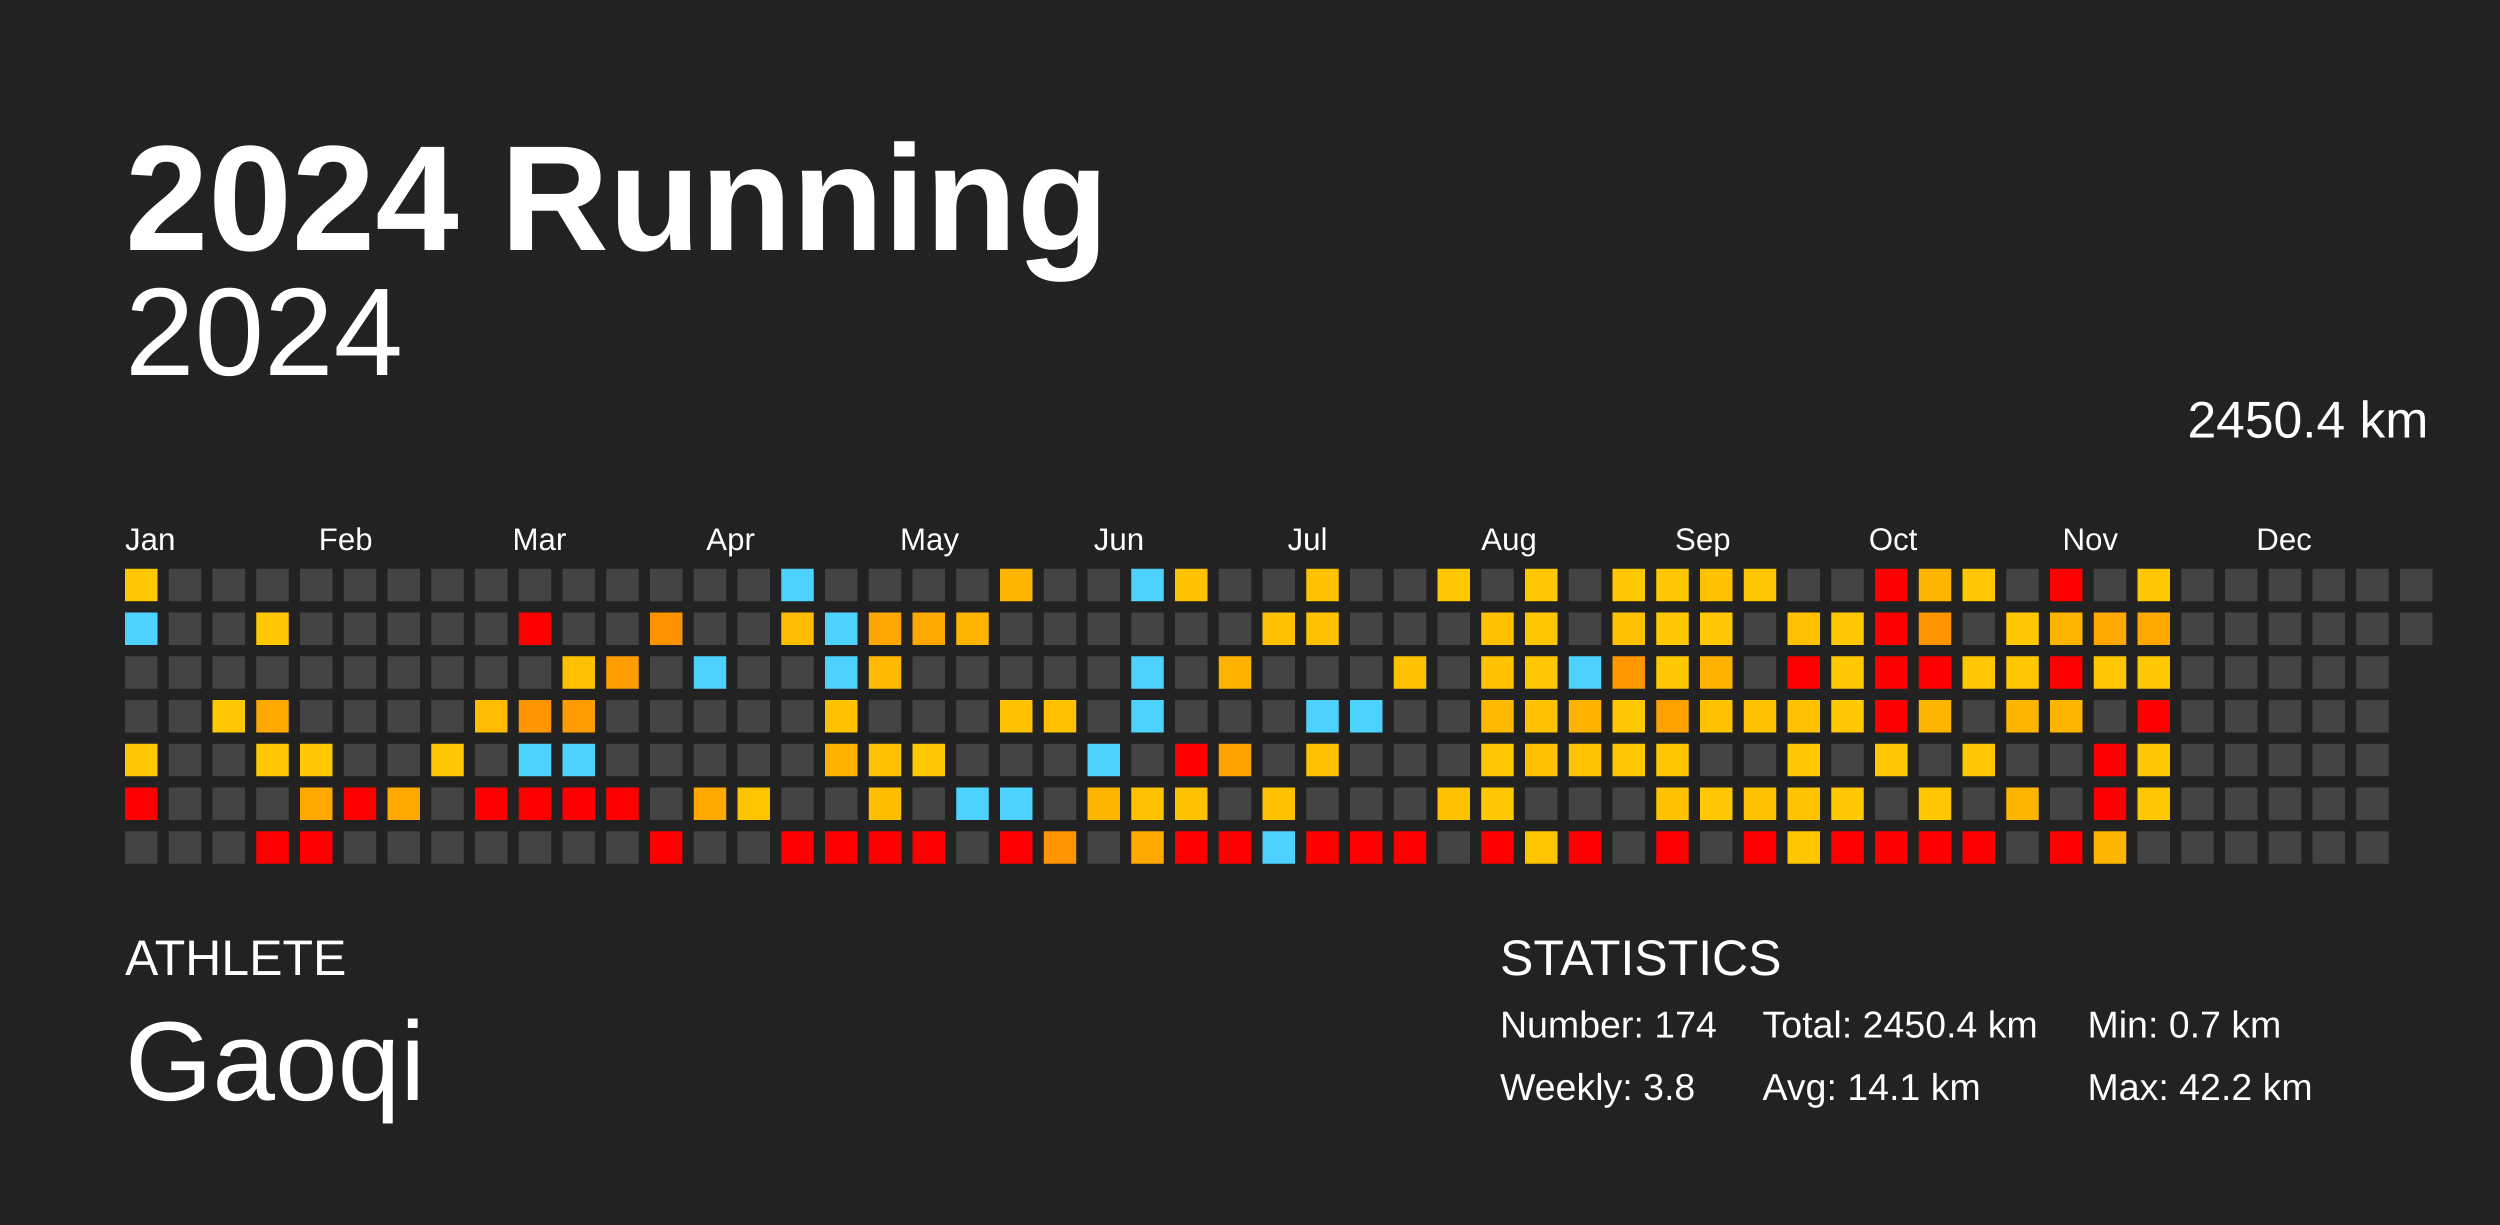
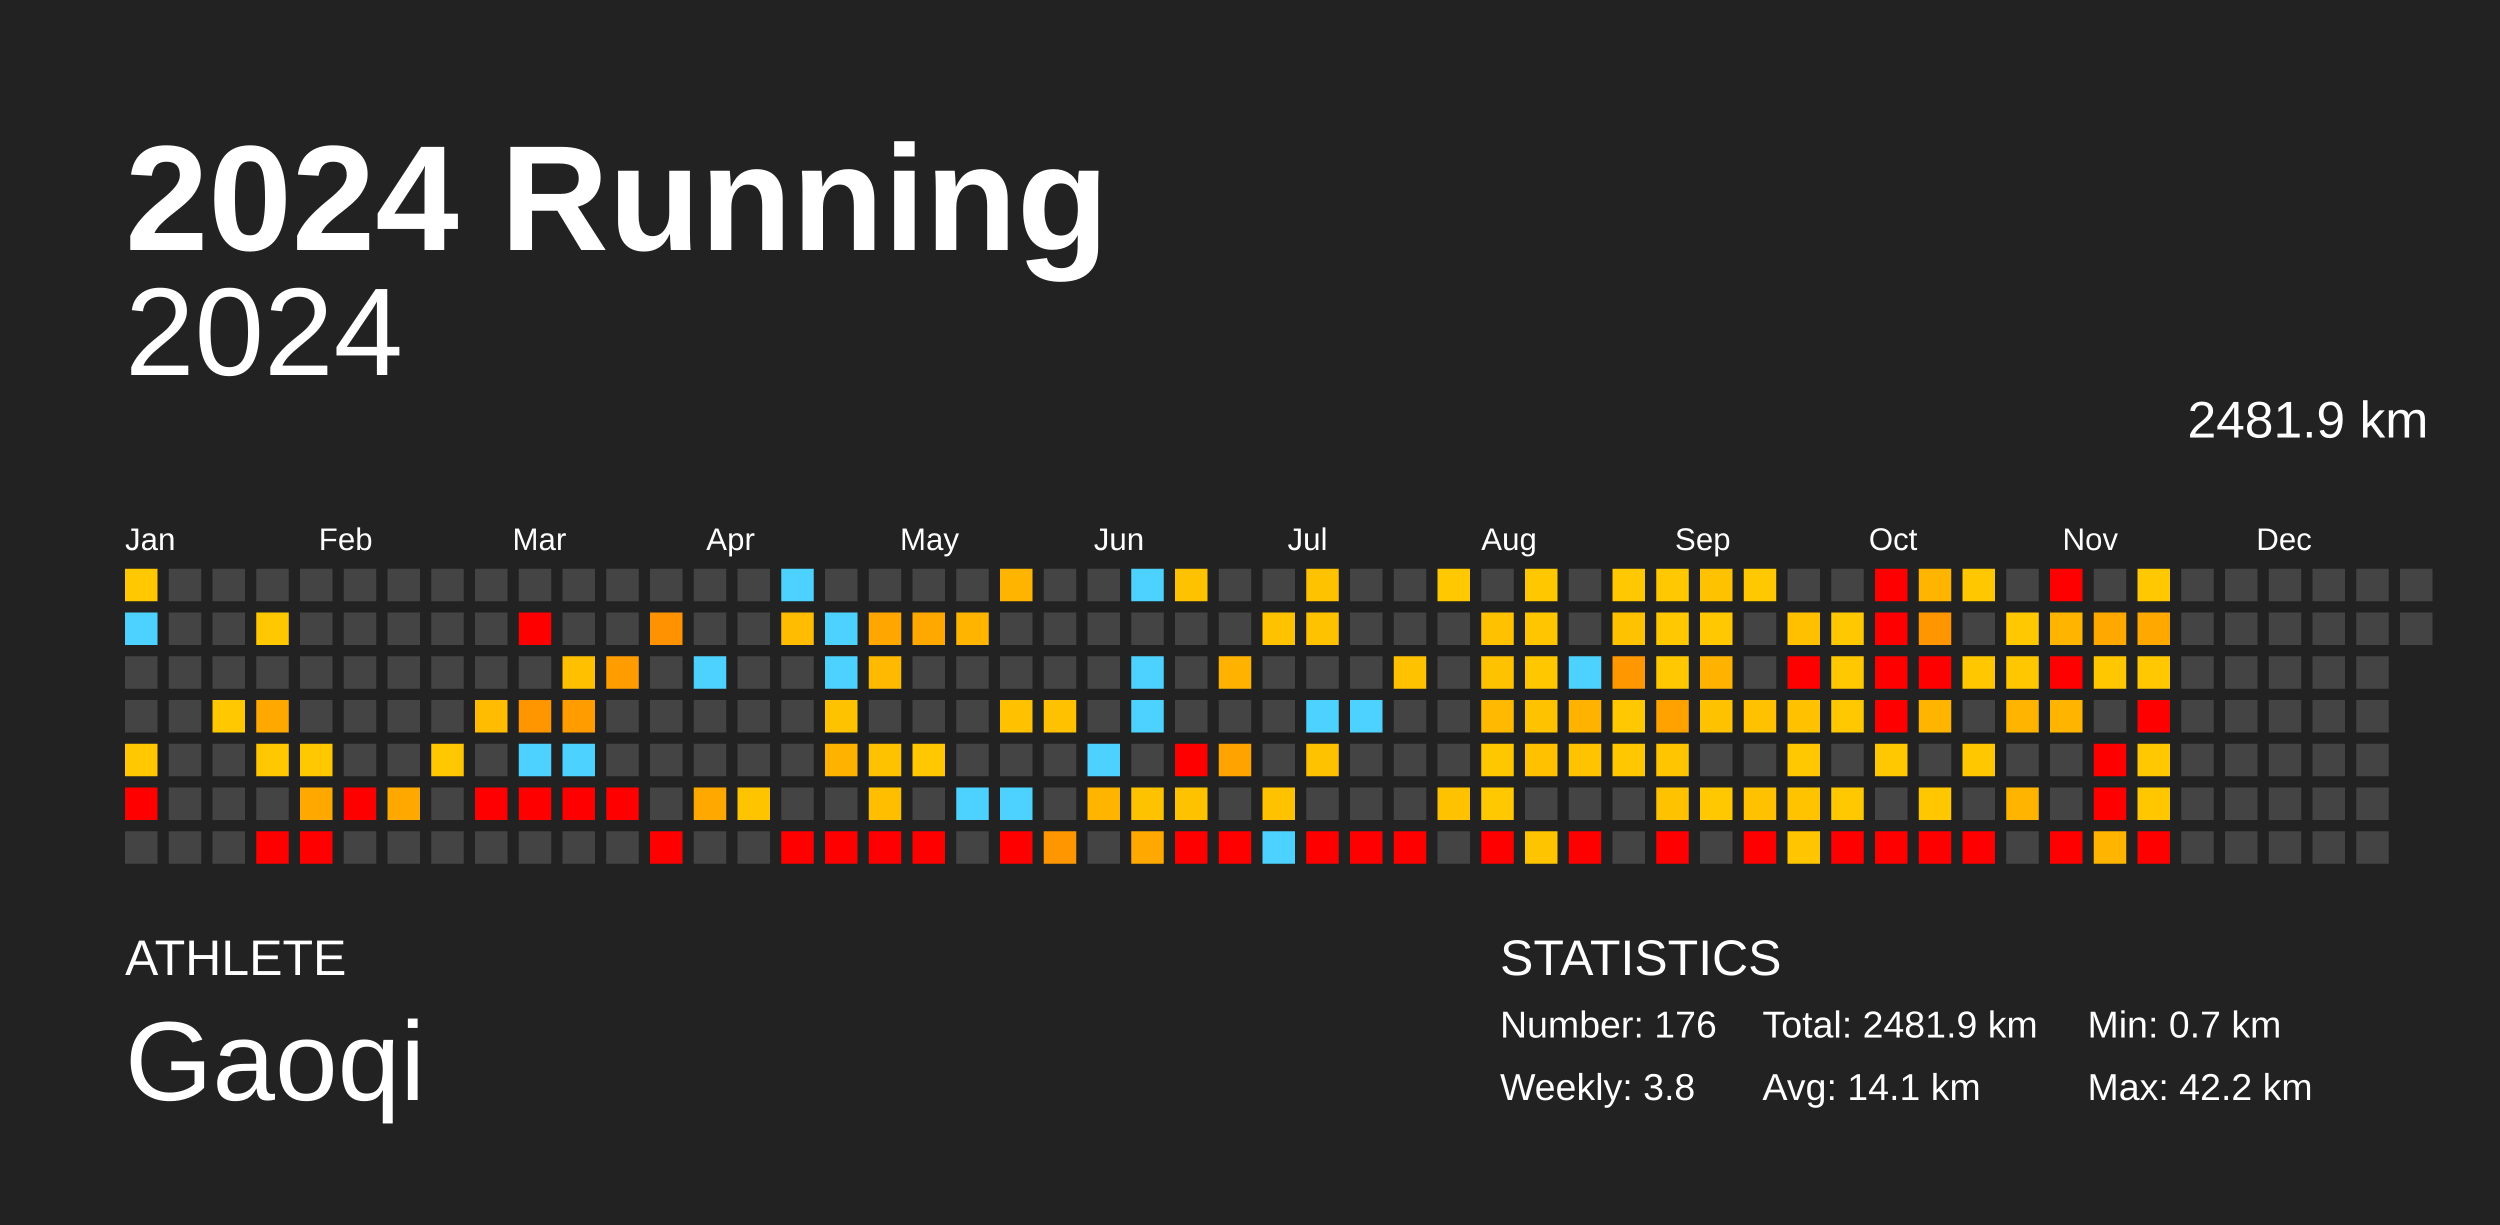
<svg xmlns="http://www.w3.org/2000/svg" baseProfile="full" height="98mm" version="1.1" viewBox="0,0,200,98" width="200mm">
  <defs />
  <rect fill="#222222" height="98" width="200" x="0" y="0" />
  <text fill="#FFFFFF" style="font-size:12px; font-family:Arial; font-weight:bold;" x="10" y="20">2024 Running</text>
  <text fill="#FFFFFF" style="font-size:4px; font-family:Arial" x="10" y="78">ATHLETE</text>
  <text fill="#FFFFFF" style="font-size:9px; font-family:Arial" x="10" y="88">Gaoqi</text>
  <text fill="#FFFFFF" style="font-size:4px; font-family:Arial" x="120" y="78">STATISTICS</text>
-   <text fill="#FFFFFF" style="font-size:3px; font-family:Arial" x="120" y="83">Number: 174</text>
+   <text fill="#FFFFFF" style="font-size:3px; font-family:Arial" x="120" y="83">Number: 176</text>
  <text fill="#FFFFFF" style="font-size:3px; font-family:Arial" x="120" y="88">Weekly: 3.8</text>
-   <text fill="#FFFFFF" style="font-size:3px; font-family:Arial" x="141" y="83">Total: 2450.4 km</text>
+   <text fill="#FFFFFF" style="font-size:3px; font-family:Arial" x="141" y="83">Total: 2481.9 km</text>
  <text fill="#FFFFFF" style="font-size:3px; font-family:Arial" x="141" y="88">Avg: 14.1 km</text>
  <text fill="#FFFFFF" style="font-size:3px; font-family:Arial" x="167" y="83">Min: 0.7 km</text>
  <text fill="#FFFFFF" style="font-size:3px; font-family:Arial" x="167" y="88">Max: 42.2 km</text>
  <text alignment-baseline="hanging" fill="#FFFFFF" style="font-size:10.0px; font-family:Arial;" x="10" y="30">2024</text>
-   <text alignment-baseline="hanging" fill="#FFFFFF" style="font-size:4.125px; font-family:Arial;" x="175" y="35">2450.4 km</text>
+   <text alignment-baseline="hanging" fill="#FFFFFF" style="font-size:4.125px; font-family:Arial;" x="175" y="35">2481.9 km</text>
  <text fill="#FFFFFF" style="font-size:2.5px; font-family:Arial" x="10.0" y="44">Jan</text>
  <text fill="#FFFFFF" style="font-size:2.5px; font-family:Arial" x="25.5" y="44">Feb</text>
  <text fill="#FFFFFF" style="font-size:2.5px; font-family:Arial" x="41.0" y="44">Mar</text>
  <text fill="#FFFFFF" style="font-size:2.5px; font-family:Arial" x="56.5" y="44">Apr</text>
  <text fill="#FFFFFF" style="font-size:2.5px; font-family:Arial" x="72.0" y="44">May</text>
  <text fill="#FFFFFF" style="font-size:2.5px; font-family:Arial" x="87.5" y="44">Jun</text>
  <text fill="#FFFFFF" style="font-size:2.5px; font-family:Arial" x="103.0" y="44">Jul</text>
  <text fill="#FFFFFF" style="font-size:2.5px; font-family:Arial" x="118.5" y="44">Aug</text>
  <text fill="#FFFFFF" style="font-size:2.5px; font-family:Arial" x="134.0" y="44">Sep</text>
  <text fill="#FFFFFF" style="font-size:2.5px; font-family:Arial" x="149.5" y="44">Oct</text>
  <text fill="#FFFFFF" style="font-size:2.5px; font-family:Arial" x="165.0" y="44">Nov</text>
  <text fill="#FFFFFF" style="font-size:2.5px; font-family:Arial" x="180.5" y="44">Dec</text>
  <rect fill="#ffc800" height="2.6" width="2.6" x="10.0" y="45.5" />
  <rect fill="#4dd2ff" height="2.6" width="2.6" x="10.0" y="49.0" />
  <rect fill="#444444" height="2.6" width="2.6" x="10.0" y="52.5" />
  <rect fill="#444444" height="2.6" width="2.6" x="10.0" y="56.0" />
  <rect fill="#ffc800" height="2.6" width="2.6" x="10.0" y="59.5" />
  <rect fill="red" height="2.6" width="2.6" x="10.0" y="63.0" />
  <rect fill="#444444" height="2.6" width="2.6" x="10.0" y="66.5" />
  <rect fill="#444444" height="2.6" width="2.6" x="13.5" y="45.5" />
  <rect fill="#444444" height="2.6" width="2.6" x="13.5" y="49.0" />
  <rect fill="#444444" height="2.6" width="2.6" x="13.5" y="52.5" />
  <rect fill="#444444" height="2.6" width="2.6" x="13.5" y="56.0" />
  <rect fill="#444444" height="2.6" width="2.6" x="13.5" y="59.5" />
  <rect fill="#444444" height="2.6" width="2.6" x="13.5" y="63.0" />
  <rect fill="#444444" height="2.6" width="2.6" x="13.5" y="66.5" />
  <rect fill="#444444" height="2.6" width="2.6" x="17.0" y="45.5" />
  <rect fill="#444444" height="2.6" width="2.6" x="17.0" y="49.0" />
  <rect fill="#444444" height="2.6" width="2.6" x="17.0" y="52.5" />
  <rect fill="#ffc800" height="2.6" width="2.6" x="17.0" y="56.0" />
  <rect fill="#444444" height="2.6" width="2.6" x="17.0" y="59.5" />
  <rect fill="#444444" height="2.6" width="2.6" x="17.0" y="63.0" />
  <rect fill="#444444" height="2.6" width="2.6" x="17.0" y="66.5" />
  <rect fill="#444444" height="2.6" width="2.6" x="20.5" y="45.5" />
  <rect fill="#ffc800" height="2.6" width="2.6" x="20.5" y="49.0" />
  <rect fill="#444444" height="2.6" width="2.6" x="20.5" y="52.5" />
  <rect fill="#ffa900" height="2.6" width="2.6" x="20.5" y="56.0" />
  <rect fill="#ffc800" height="2.6" width="2.6" x="20.5" y="59.5" />
  <rect fill="#444444" height="2.6" width="2.6" x="20.5" y="63.0" />
  <rect fill="red" height="2.6" width="2.6" x="20.5" y="66.5" />
  <rect fill="#444444" height="2.6" width="2.6" x="24.0" y="45.5" />
  <rect fill="#444444" height="2.6" width="2.6" x="24.0" y="49.0" />
  <rect fill="#444444" height="2.6" width="2.6" x="24.0" y="52.5" />
  <rect fill="#444444" height="2.6" width="2.6" x="24.0" y="56.0" />
  <rect fill="#ffc800" height="2.6" width="2.6" x="24.0" y="59.5" />
  <rect fill="#ffa900" height="2.6" width="2.6" x="24.0" y="63.0" />
  <rect fill="red" height="2.6" width="2.6" x="24.0" y="66.5" />
  <rect fill="#444444" height="2.6" width="2.6" x="27.5" y="45.5" />
  <rect fill="#444444" height="2.6" width="2.6" x="27.5" y="49.0" />
  <rect fill="#444444" height="2.6" width="2.6" x="27.5" y="52.5" />
  <rect fill="#444444" height="2.6" width="2.6" x="27.5" y="56.0" />
  <rect fill="#444444" height="2.6" width="2.6" x="27.5" y="59.5" />
  <rect fill="red" height="2.6" width="2.6" x="27.5" y="63.0" />
  <rect fill="#444444" height="2.6" width="2.6" x="27.5" y="66.5" />
  <rect fill="#444444" height="2.6" width="2.6" x="31.0" y="45.5" />
  <rect fill="#444444" height="2.6" width="2.6" x="31.0" y="49.0" />
  <rect fill="#444444" height="2.6" width="2.6" x="31.0" y="52.5" />
  <rect fill="#444444" height="2.6" width="2.6" x="31.0" y="56.0" />
  <rect fill="#444444" height="2.6" width="2.6" x="31.0" y="59.5" />
  <rect fill="#ffa900" height="2.6" width="2.6" x="31.0" y="63.0" />
  <rect fill="#444444" height="2.6" width="2.6" x="31.0" y="66.5" />
  <rect fill="#444444" height="2.6" width="2.6" x="34.5" y="45.5" />
  <rect fill="#444444" height="2.6" width="2.6" x="34.5" y="49.0" />
  <rect fill="#444444" height="2.6" width="2.6" x="34.5" y="52.5" />
  <rect fill="#444444" height="2.6" width="2.6" x="34.5" y="56.0" />
  <rect fill="#ffc800" height="2.6" width="2.6" x="34.5" y="59.5" />
  <rect fill="#444444" height="2.6" width="2.6" x="34.5" y="63.0" />
  <rect fill="#444444" height="2.6" width="2.6" x="34.5" y="66.5" />
  <rect fill="#444444" height="2.6" width="2.6" x="38.0" y="45.5" />
  <rect fill="#444444" height="2.6" width="2.6" x="38.0" y="49.0" />
  <rect fill="#444444" height="2.6" width="2.6" x="38.0" y="52.5" />
  <rect fill="#ffbc00" height="2.6" width="2.6" x="38.0" y="56.0" />
  <rect fill="#444444" height="2.6" width="2.6" x="38.0" y="59.5" />
  <rect fill="red" height="2.6" width="2.6" x="38.0" y="63.0" />
  <rect fill="#444444" height="2.6" width="2.6" x="38.0" y="66.5" />
  <rect fill="#444444" height="2.6" width="2.6" x="41.5" y="45.5" />
  <rect fill="red" height="2.6" width="2.6" x="41.5" y="49.0" />
  <rect fill="#444444" height="2.6" width="2.6" x="41.5" y="52.5" />
  <rect fill="#ff9600" height="2.6" width="2.6" x="41.5" y="56.0" />
  <rect fill="#4dd2ff" height="2.6" width="2.6" x="41.5" y="59.5" />
  <rect fill="red" height="2.6" width="2.6" x="41.5" y="63.0" />
  <rect fill="#444444" height="2.6" width="2.6" x="41.5" y="66.5" />
  <rect fill="#444444" height="2.6" width="2.6" x="45.0" y="45.5" />
  <rect fill="#444444" height="2.6" width="2.6" x="45.0" y="49.0" />
  <rect fill="#ffc000" height="2.6" width="2.6" x="45.0" y="52.5" />
  <rect fill="#ff9d00" height="2.6" width="2.6" x="45.0" y="56.0" />
  <rect fill="#4dd2ff" height="2.6" width="2.6" x="45.0" y="59.5" />
  <rect fill="red" height="2.6" width="2.6" x="45.0" y="63.0" />
  <rect fill="#444444" height="2.6" width="2.6" x="45.0" y="66.5" />
  <rect fill="#444444" height="2.6" width="2.6" x="48.5" y="45.5" />
  <rect fill="#444444" height="2.6" width="2.6" x="48.5" y="49.0" />
  <rect fill="#ff9d00" height="2.6" width="2.6" x="48.5" y="52.5" />
  <rect fill="#444444" height="2.6" width="2.6" x="48.5" y="56.0" />
  <rect fill="#444444" height="2.6" width="2.6" x="48.5" y="59.5" />
  <rect fill="red" height="2.6" width="2.6" x="48.5" y="63.0" />
  <rect fill="#444444" height="2.6" width="2.6" x="48.5" y="66.5" />
  <rect fill="#444444" height="2.6" width="2.6" x="52.0" y="45.5" />
  <rect fill="#ff9200" height="2.6" width="2.6" x="52.0" y="49.0" />
  <rect fill="#444444" height="2.6" width="2.6" x="52.0" y="52.5" />
  <rect fill="#444444" height="2.6" width="2.6" x="52.0" y="56.0" />
  <rect fill="#444444" height="2.6" width="2.6" x="52.0" y="59.5" />
  <rect fill="#444444" height="2.6" width="2.6" x="52.0" y="63.0" />
  <rect fill="red" height="2.6" width="2.6" x="52.0" y="66.5" />
  <rect fill="#444444" height="2.6" width="2.6" x="55.5" y="45.5" />
  <rect fill="#444444" height="2.6" width="2.6" x="55.5" y="49.0" />
  <rect fill="#4dd2ff" height="2.6" width="2.6" x="55.5" y="52.5" />
  <rect fill="#444444" height="2.6" width="2.6" x="55.5" y="56.0" />
  <rect fill="#444444" height="2.6" width="2.6" x="55.5" y="59.5" />
  <rect fill="#ffa900" height="2.6" width="2.6" x="55.5" y="63.0" />
  <rect fill="#444444" height="2.6" width="2.6" x="55.5" y="66.5" />
  <rect fill="#444444" height="2.6" width="2.6" x="59.0" y="45.5" />
  <rect fill="#444444" height="2.6" width="2.6" x="59.0" y="49.0" />
  <rect fill="#444444" height="2.6" width="2.6" x="59.0" y="52.5" />
  <rect fill="#444444" height="2.6" width="2.6" x="59.0" y="56.0" />
  <rect fill="#444444" height="2.6" width="2.6" x="59.0" y="59.5" />
  <rect fill="#ffc400" height="2.6" width="2.6" x="59.0" y="63.0" />
  <rect fill="#444444" height="2.6" width="2.6" x="59.0" y="66.5" />
  <rect fill="#4dd2ff" height="2.6" width="2.6" x="62.5" y="45.5" />
  <rect fill="#ffbc00" height="2.6" width="2.6" x="62.5" y="49.0" />
  <rect fill="#444444" height="2.6" width="2.6" x="62.5" y="52.5" />
  <rect fill="#444444" height="2.6" width="2.6" x="62.5" y="56.0" />
  <rect fill="#444444" height="2.6" width="2.6" x="62.5" y="59.5" />
  <rect fill="#444444" height="2.6" width="2.6" x="62.5" y="63.0" />
  <rect fill="red" height="2.6" width="2.6" x="62.5" y="66.5" />
  <rect fill="#444444" height="2.6" width="2.6" x="66.0" y="45.5" />
  <rect fill="#4dd2ff" height="2.6" width="2.6" x="66.0" y="49.0" />
  <rect fill="#4dd2ff" height="2.6" width="2.6" x="66.0" y="52.5" />
  <rect fill="#ffc200" height="2.6" width="2.6" x="66.0" y="56.0" />
  <rect fill="#ffb300" height="2.6" width="2.6" x="66.0" y="59.5" />
  <rect fill="#444444" height="2.6" width="2.6" x="66.0" y="63.0" />
  <rect fill="red" height="2.6" width="2.6" x="66.0" y="66.5" />
  <rect fill="#444444" height="2.6" width="2.6" x="69.5" y="45.5" />
  <rect fill="#ffa600" height="2.6" width="2.6" x="69.5" y="49.0" />
  <rect fill="#ffba00" height="2.6" width="2.6" x="69.5" y="52.5" />
  <rect fill="#444444" height="2.6" width="2.6" x="69.5" y="56.0" />
  <rect fill="#ffc200" height="2.6" width="2.6" x="69.5" y="59.5" />
  <rect fill="#ffbe00" height="2.6" width="2.6" x="69.5" y="63.0" />
  <rect fill="red" height="2.6" width="2.6" x="69.5" y="66.5" />
  <rect fill="#444444" height="2.6" width="2.6" x="73.0" y="45.5" />
  <rect fill="#ffa900" height="2.6" width="2.6" x="73.0" y="49.0" />
  <rect fill="#444444" height="2.6" width="2.6" x="73.0" y="52.5" />
  <rect fill="#444444" height="2.6" width="2.6" x="73.0" y="56.0" />
  <rect fill="#ffc800" height="2.6" width="2.6" x="73.0" y="59.5" />
  <rect fill="#444444" height="2.6" width="2.6" x="73.0" y="63.0" />
  <rect fill="red" height="2.6" width="2.6" x="73.0" y="66.5" />
  <rect fill="#444444" height="2.6" width="2.6" x="76.5" y="45.5" />
  <rect fill="#ffb500" height="2.6" width="2.6" x="76.5" y="49.0" />
  <rect fill="#444444" height="2.6" width="2.6" x="76.5" y="52.5" />
  <rect fill="#444444" height="2.6" width="2.6" x="76.5" y="56.0" />
  <rect fill="#444444" height="2.6" width="2.6" x="76.5" y="59.5" />
  <rect fill="#4dd2ff" height="2.6" width="2.6" x="76.5" y="63.0" />
  <rect fill="#444444" height="2.6" width="2.6" x="76.5" y="66.5" />
  <rect fill="#ffb500" height="2.6" width="2.6" x="80.0" y="45.5" />
  <rect fill="#444444" height="2.6" width="2.6" x="80.0" y="49.0" />
  <rect fill="#444444" height="2.6" width="2.6" x="80.0" y="52.5" />
  <rect fill="#ffc100" height="2.6" width="2.6" x="80.0" y="56.0" />
  <rect fill="#444444" height="2.6" width="2.6" x="80.0" y="59.5" />
  <rect fill="#4dd2ff" height="2.6" width="2.6" x="80.0" y="63.0" />
  <rect fill="red" height="2.6" width="2.6" x="80.0" y="66.5" />
  <rect fill="#444444" height="2.6" width="2.6" x="83.5" y="45.5" />
  <rect fill="#444444" height="2.6" width="2.6" x="83.5" y="49.0" />
  <rect fill="#444444" height="2.6" width="2.6" x="83.5" y="52.5" />
  <rect fill="#ffc100" height="2.6" width="2.6" x="83.5" y="56.0" />
  <rect fill="#444444" height="2.6" width="2.6" x="83.5" y="59.5" />
  <rect fill="#444444" height="2.6" width="2.6" x="83.5" y="63.0" />
  <rect fill="#ff9600" height="2.6" width="2.6" x="83.5" y="66.5" />
  <rect fill="#444444" height="2.6" width="2.6" x="87.0" y="45.5" />
  <rect fill="#444444" height="2.6" width="2.6" x="87.0" y="49.0" />
  <rect fill="#444444" height="2.6" width="2.6" x="87.0" y="52.5" />
  <rect fill="#444444" height="2.6" width="2.6" x="87.0" y="56.0" />
  <rect fill="#4dd2ff" height="2.6" width="2.6" x="87.0" y="59.5" />
  <rect fill="#ffb400" height="2.6" width="2.6" x="87.0" y="63.0" />
  <rect fill="#444444" height="2.6" width="2.6" x="87.0" y="66.5" />
  <rect fill="#4dd2ff" height="2.6" width="2.6" x="90.5" y="45.5" />
  <rect fill="#444444" height="2.6" width="2.6" x="90.5" y="49.0" />
  <rect fill="#4dd2ff" height="2.6" width="2.6" x="90.5" y="52.5" />
  <rect fill="#4dd2ff" height="2.6" width="2.6" x="90.5" y="56.0" />
  <rect fill="#444444" height="2.6" width="2.6" x="90.5" y="59.5" />
  <rect fill="#ffc200" height="2.6" width="2.6" x="90.5" y="63.0" />
  <rect fill="#ffa900" height="2.6" width="2.6" x="90.5" y="66.5" />
  <rect fill="#ffc200" height="2.6" width="2.6" x="94.0" y="45.5" />
  <rect fill="#444444" height="2.6" width="2.6" x="94.0" y="49.0" />
  <rect fill="#444444" height="2.6" width="2.6" x="94.0" y="52.5" />
  <rect fill="#444444" height="2.6" width="2.6" x="94.0" y="56.0" />
  <rect fill="red" height="2.6" width="2.6" x="94.0" y="59.5" />
  <rect fill="#ffc200" height="2.6" width="2.6" x="94.0" y="63.0" />
  <rect fill="red" height="2.6" width="2.6" x="94.0" y="66.5" />
  <rect fill="#444444" height="2.6" width="2.6" x="97.5" y="45.5" />
  <rect fill="#444444" height="2.6" width="2.6" x="97.5" y="49.0" />
  <rect fill="#ffb300" height="2.6" width="2.6" x="97.5" y="52.5" />
  <rect fill="#444444" height="2.6" width="2.6" x="97.5" y="56.0" />
  <rect fill="#ffa300" height="2.6" width="2.6" x="97.5" y="59.5" />
  <rect fill="#444444" height="2.6" width="2.6" x="97.5" y="63.0" />
  <rect fill="red" height="2.6" width="2.6" x="97.5" y="66.5" />
  <rect fill="#444444" height="2.6" width="2.6" x="101.0" y="45.5" />
  <rect fill="#ffc200" height="2.6" width="2.6" x="101.0" y="49.0" />
  <rect fill="#444444" height="2.6" width="2.6" x="101.0" y="52.5" />
  <rect fill="#444444" height="2.6" width="2.6" x="101.0" y="56.0" />
  <rect fill="#444444" height="2.6" width="2.6" x="101.0" y="59.5" />
  <rect fill="#ffc200" height="2.6" width="2.6" x="101.0" y="63.0" />
  <rect fill="#4dd2ff" height="2.6" width="2.6" x="101.0" y="66.5" />
  <rect fill="#ffc200" height="2.6" width="2.6" x="104.5" y="45.5" />
  <rect fill="#ffc200" height="2.6" width="2.6" x="104.5" y="49.0" />
  <rect fill="#444444" height="2.6" width="2.6" x="104.5" y="52.5" />
  <rect fill="#4dd2ff" height="2.6" width="2.6" x="104.5" y="56.0" />
  <rect fill="#ffc200" height="2.6" width="2.6" x="104.5" y="59.5" />
  <rect fill="#444444" height="2.6" width="2.6" x="104.5" y="63.0" />
  <rect fill="red" height="2.6" width="2.6" x="104.5" y="66.5" />
  <rect fill="#444444" height="2.6" width="2.6" x="108.0" y="45.5" />
  <rect fill="#444444" height="2.6" width="2.6" x="108.0" y="49.0" />
  <rect fill="#444444" height="2.6" width="2.6" x="108.0" y="52.5" />
  <rect fill="#4dd2ff" height="2.6" width="2.6" x="108.0" y="56.0" />
  <rect fill="#444444" height="2.6" width="2.6" x="108.0" y="59.5" />
  <rect fill="#444444" height="2.6" width="2.6" x="108.0" y="63.0" />
  <rect fill="red" height="2.6" width="2.6" x="108.0" y="66.5" />
  <rect fill="#444444" height="2.6" width="2.6" x="111.5" y="45.5" />
  <rect fill="#444444" height="2.6" width="2.6" x="111.5" y="49.0" />
  <rect fill="#ffc200" height="2.6" width="2.6" x="111.5" y="52.5" />
  <rect fill="#444444" height="2.6" width="2.6" x="111.5" y="56.0" />
  <rect fill="#444444" height="2.6" width="2.6" x="111.5" y="59.5" />
  <rect fill="#444444" height="2.6" width="2.6" x="111.5" y="63.0" />
  <rect fill="red" height="2.6" width="2.6" x="111.5" y="66.5" />
  <rect fill="#ffc800" height="2.6" width="2.6" x="115.0" y="45.5" />
  <rect fill="#444444" height="2.6" width="2.6" x="115.0" y="49.0" />
  <rect fill="#444444" height="2.6" width="2.6" x="115.0" y="52.5" />
  <rect fill="#444444" height="2.6" width="2.6" x="115.0" y="56.0" />
  <rect fill="#444444" height="2.6" width="2.6" x="115.0" y="59.5" />
  <rect fill="#ffc200" height="2.6" width="2.6" x="115.0" y="63.0" />
  <rect fill="#444444" height="2.6" width="2.6" x="115.0" y="66.5" />
  <rect fill="#444444" height="2.6" width="2.6" x="118.5" y="45.5" />
  <rect fill="#ffc100" height="2.6" width="2.6" x="118.5" y="49.0" />
  <rect fill="#ffc200" height="2.6" width="2.6" x="118.5" y="52.5" />
  <rect fill="#ffb900" height="2.6" width="2.6" x="118.5" y="56.0" />
  <rect fill="#ffc700" height="2.6" width="2.6" x="118.5" y="59.5" />
  <rect fill="#ffc800" height="2.6" width="2.6" x="118.5" y="63.0" />
  <rect fill="red" height="2.6" width="2.6" x="118.5" y="66.5" />
  <rect fill="#ffc700" height="2.6" width="2.6" x="122.0" y="45.5" />
  <rect fill="#ffc600" height="2.6" width="2.6" x="122.0" y="49.0" />
  <rect fill="#ffc700" height="2.6" width="2.6" x="122.0" y="52.5" />
  <rect fill="#ffc200" height="2.6" width="2.6" x="122.0" y="56.0" />
  <rect fill="#ffc100" height="2.6" width="2.6" x="122.0" y="59.5" />
  <rect fill="#444444" height="2.6" width="2.6" x="122.0" y="63.0" />
  <rect fill="#ffc400" height="2.6" width="2.6" x="122.0" y="66.5" />
  <rect fill="#444444" height="2.6" width="2.6" x="125.5" y="45.5" />
  <rect fill="#444444" height="2.6" width="2.6" x="125.5" y="49.0" />
  <rect fill="#4dd2ff" height="2.6" width="2.6" x="125.5" y="52.5" />
  <rect fill="#ffb200" height="2.6" width="2.6" x="125.5" y="56.0" />
  <rect fill="#ffc300" height="2.6" width="2.6" x="125.5" y="59.5" />
  <rect fill="#444444" height="2.6" width="2.6" x="125.5" y="63.0" />
  <rect fill="red" height="2.6" width="2.6" x="125.5" y="66.5" />
  <rect fill="#ffc800" height="2.6" width="2.6" x="129.0" y="45.5" />
  <rect fill="#ffc200" height="2.6" width="2.6" x="129.0" y="49.0" />
  <rect fill="#ff9800" height="2.6" width="2.6" x="129.0" y="52.5" />
  <rect fill="#ffc800" height="2.6" width="2.6" x="129.0" y="56.0" />
  <rect fill="#ffc700" height="2.6" width="2.6" x="129.0" y="59.5" />
  <rect fill="#444444" height="2.6" width="2.6" x="129.0" y="63.0" />
  <rect fill="#444444" height="2.6" width="2.6" x="129.0" y="66.5" />
  <rect fill="#ffc800" height="2.6" width="2.6" x="132.5" y="45.5" />
  <rect fill="#ffc800" height="2.6" width="2.6" x="132.5" y="49.0" />
  <rect fill="#ffc800" height="2.6" width="2.6" x="132.5" y="52.5" />
  <rect fill="#ffa200" height="2.6" width="2.6" x="132.5" y="56.0" />
  <rect fill="#ffc500" height="2.6" width="2.6" x="132.5" y="59.5" />
  <rect fill="#ffc200" height="2.6" width="2.6" x="132.5" y="63.0" />
  <rect fill="red" height="2.6" width="2.6" x="132.5" y="66.5" />
  <rect fill="#ffc200" height="2.6" width="2.6" x="136.0" y="45.5" />
  <rect fill="#ffc800" height="2.6" width="2.6" x="136.0" y="49.0" />
  <rect fill="#ffb300" height="2.6" width="2.6" x="136.0" y="52.5" />
  <rect fill="#ffc200" height="2.6" width="2.6" x="136.0" y="56.0" />
  <rect fill="#444444" height="2.6" width="2.6" x="136.0" y="59.5" />
  <rect fill="#ffc800" height="2.6" width="2.6" x="136.0" y="63.0" />
  <rect fill="#444444" height="2.6" width="2.6" x="136.0" y="66.5" />
  <rect fill="#ffc800" height="2.6" width="2.6" x="139.5" y="45.5" />
  <rect fill="#444444" height="2.6" width="2.6" x="139.5" y="49.0" />
  <rect fill="#444444" height="2.6" width="2.6" x="139.5" y="52.5" />
  <rect fill="#ffc100" height="2.6" width="2.6" x="139.5" y="56.0" />
  <rect fill="#444444" height="2.6" width="2.6" x="139.5" y="59.5" />
  <rect fill="#ffc100" height="2.6" width="2.6" x="139.5" y="63.0" />
  <rect fill="red" height="2.6" width="2.6" x="139.5" y="66.5" />
  <rect fill="#444444" height="2.6" width="2.6" x="143.0" y="45.5" />
  <rect fill="#ffc000" height="2.6" width="2.6" x="143.0" y="49.0" />
  <rect fill="red" height="2.6" width="2.6" x="143.0" y="52.5" />
  <rect fill="#ffc100" height="2.6" width="2.6" x="143.0" y="56.0" />
  <rect fill="#ffc800" height="2.6" width="2.6" x="143.0" y="59.5" />
  <rect fill="#ffc300" height="2.6" width="2.6" x="143.0" y="63.0" />
  <rect fill="#ffc600" height="2.6" width="2.6" x="143.0" y="66.5" />
  <rect fill="#444444" height="2.6" width="2.6" x="146.5" y="45.5" />
  <rect fill="#ffc800" height="2.6" width="2.6" x="146.5" y="49.0" />
  <rect fill="#ffc800" height="2.6" width="2.6" x="146.5" y="52.5" />
  <rect fill="#ffc800" height="2.6" width="2.6" x="146.5" y="56.0" />
  <rect fill="#444444" height="2.6" width="2.6" x="146.5" y="59.5" />
  <rect fill="#ffc800" height="2.6" width="2.6" x="146.5" y="63.0" />
  <rect fill="red" height="2.6" width="2.6" x="146.5" y="66.5" />
  <rect fill="red" height="2.6" width="2.6" x="150.0" y="45.5" />
  <rect fill="red" height="2.6" width="2.6" x="150.0" y="49.0" />
  <rect fill="red" height="2.6" width="2.6" x="150.0" y="52.5" />
  <rect fill="red" height="2.6" width="2.6" x="150.0" y="56.0" />
  <rect fill="#ffc800" height="2.6" width="2.6" x="150.0" y="59.5" />
  <rect fill="#444444" height="2.6" width="2.6" x="150.0" y="63.0" />
  <rect fill="red" height="2.6" width="2.6" x="150.0" y="66.5" />
  <rect fill="#ffb500" height="2.6" width="2.6" x="153.5" y="45.5" />
  <rect fill="#ff9600" height="2.6" width="2.6" x="153.5" y="49.0" />
  <rect fill="red" height="2.6" width="2.6" x="153.5" y="52.5" />
  <rect fill="#ffb500" height="2.6" width="2.6" x="153.5" y="56.0" />
  <rect fill="#444444" height="2.6" width="2.6" x="153.5" y="59.5" />
  <rect fill="#ffc700" height="2.6" width="2.6" x="153.5" y="63.0" />
  <rect fill="red" height="2.6" width="2.6" x="153.5" y="66.5" />
  <rect fill="#ffc700" height="2.6" width="2.6" x="157.0" y="45.5" />
  <rect fill="#444444" height="2.6" width="2.6" x="157.0" y="49.0" />
  <rect fill="#ffc700" height="2.6" width="2.6" x="157.0" y="52.5" />
  <rect fill="#444444" height="2.6" width="2.6" x="157.0" y="56.0" />
  <rect fill="#ffc700" height="2.6" width="2.6" x="157.0" y="59.5" />
  <rect fill="#444444" height="2.6" width="2.6" x="157.0" y="63.0" />
  <rect fill="red" height="2.6" width="2.6" x="157.0" y="66.5" />
  <rect fill="#444444" height="2.6" width="2.6" x="160.5" y="45.5" />
  <rect fill="#ffc800" height="2.6" width="2.6" x="160.5" y="49.0" />
  <rect fill="#ffc700" height="2.6" width="2.6" x="160.5" y="52.5" />
  <rect fill="#ffb500" height="2.6" width="2.6" x="160.5" y="56.0" />
  <rect fill="#444444" height="2.6" width="2.6" x="160.5" y="59.5" />
  <rect fill="#ffb500" height="2.6" width="2.6" x="160.5" y="63.0" />
  <rect fill="#444444" height="2.6" width="2.6" x="160.5" y="66.5" />
  <rect fill="red" height="2.6" width="2.6" x="164.0" y="45.5" />
  <rect fill="#ffb500" height="2.6" width="2.6" x="164.0" y="49.0" />
  <rect fill="red" height="2.6" width="2.6" x="164.0" y="52.5" />
  <rect fill="#ffb500" height="2.6" width="2.6" x="164.0" y="56.0" />
  <rect fill="#444444" height="2.6" width="2.6" x="164.0" y="59.5" />
  <rect fill="#444444" height="2.6" width="2.6" x="164.0" y="63.0" />
  <rect fill="red" height="2.6" width="2.6" x="164.0" y="66.5" />
  <rect fill="#444444" height="2.6" width="2.6" x="167.5" y="45.5" />
  <rect fill="#ffa800" height="2.6" width="2.6" x="167.5" y="49.0" />
  <rect fill="#ffc700" height="2.6" width="2.6" x="167.5" y="52.5" />
  <rect fill="#444444" height="2.6" width="2.6" x="167.5" y="56.0" />
  <rect fill="red" height="2.6" width="2.6" x="167.5" y="59.5" />
  <rect fill="red" height="2.6" width="2.6" x="167.5" y="63.0" />
  <rect fill="#ffb500" height="2.6" width="2.6" x="167.5" y="66.5" />
  <rect fill="#ffc800" height="2.6" width="2.6" x="171.0" y="45.5" />
  <rect fill="#ffa800" height="2.6" width="2.6" x="171.0" y="49.0" />
  <rect fill="#ffc800" height="2.6" width="2.6" x="171.0" y="52.5" />
  <rect fill="red" height="2.6" width="2.6" x="171.0" y="56.0" />
  <rect fill="#ffc800" height="2.6" width="2.6" x="171.0" y="59.5" />
  <rect fill="#ffc700" height="2.6" width="2.6" x="171.0" y="63.0" />
-   <rect fill="#444444" height="2.6" width="2.6" x="171.0" y="66.5" />
+   <rect fill="red" height="2.6" width="2.6" x="171.0" y="66.5" />
  <rect fill="#444444" height="2.6" width="2.6" x="174.5" y="45.5" />
  <rect fill="#444444" height="2.6" width="2.6" x="174.5" y="49.0" />
  <rect fill="#444444" height="2.6" width="2.6" x="174.5" y="52.5" />
  <rect fill="#444444" height="2.6" width="2.6" x="174.5" y="56.0" />
  <rect fill="#444444" height="2.6" width="2.6" x="174.5" y="59.5" />
  <rect fill="#444444" height="2.6" width="2.6" x="174.5" y="63.0" />
  <rect fill="#444444" height="2.6" width="2.6" x="174.5" y="66.5" />
  <rect fill="#444444" height="2.6" width="2.6" x="178.0" y="45.5" />
  <rect fill="#444444" height="2.6" width="2.6" x="178.0" y="49.0" />
  <rect fill="#444444" height="2.6" width="2.6" x="178.0" y="52.5" />
  <rect fill="#444444" height="2.6" width="2.6" x="178.0" y="56.0" />
  <rect fill="#444444" height="2.6" width="2.6" x="178.0" y="59.5" />
  <rect fill="#444444" height="2.6" width="2.6" x="178.0" y="63.0" />
  <rect fill="#444444" height="2.6" width="2.6" x="178.0" y="66.5" />
  <rect fill="#444444" height="2.6" width="2.6" x="181.5" y="45.5" />
  <rect fill="#444444" height="2.6" width="2.6" x="181.5" y="49.0" />
  <rect fill="#444444" height="2.6" width="2.6" x="181.5" y="52.5" />
  <rect fill="#444444" height="2.6" width="2.6" x="181.5" y="56.0" />
  <rect fill="#444444" height="2.6" width="2.6" x="181.5" y="59.5" />
  <rect fill="#444444" height="2.6" width="2.6" x="181.5" y="63.0" />
  <rect fill="#444444" height="2.6" width="2.6" x="181.5" y="66.5" />
  <rect fill="#444444" height="2.6" width="2.6" x="185.0" y="45.5" />
  <rect fill="#444444" height="2.6" width="2.6" x="185.0" y="49.0" />
  <rect fill="#444444" height="2.6" width="2.6" x="185.0" y="52.5" />
  <rect fill="#444444" height="2.6" width="2.6" x="185.0" y="56.0" />
  <rect fill="#444444" height="2.6" width="2.6" x="185.0" y="59.5" />
  <rect fill="#444444" height="2.6" width="2.6" x="185.0" y="63.0" />
  <rect fill="#444444" height="2.6" width="2.6" x="185.0" y="66.5" />
  <rect fill="#444444" height="2.6" width="2.6" x="188.5" y="45.5" />
  <rect fill="#444444" height="2.6" width="2.6" x="188.5" y="49.0" />
  <rect fill="#444444" height="2.6" width="2.6" x="188.5" y="52.5" />
  <rect fill="#444444" height="2.6" width="2.6" x="188.5" y="56.0" />
  <rect fill="#444444" height="2.6" width="2.6" x="188.5" y="59.5" />
  <rect fill="#444444" height="2.6" width="2.6" x="188.5" y="63.0" />
  <rect fill="#444444" height="2.6" width="2.6" x="188.5" y="66.5" />
  <rect fill="#444444" height="2.6" width="2.6" x="192.0" y="45.5" />
  <rect fill="#444444" height="2.6" width="2.6" x="192.0" y="49.0" />
</svg>
